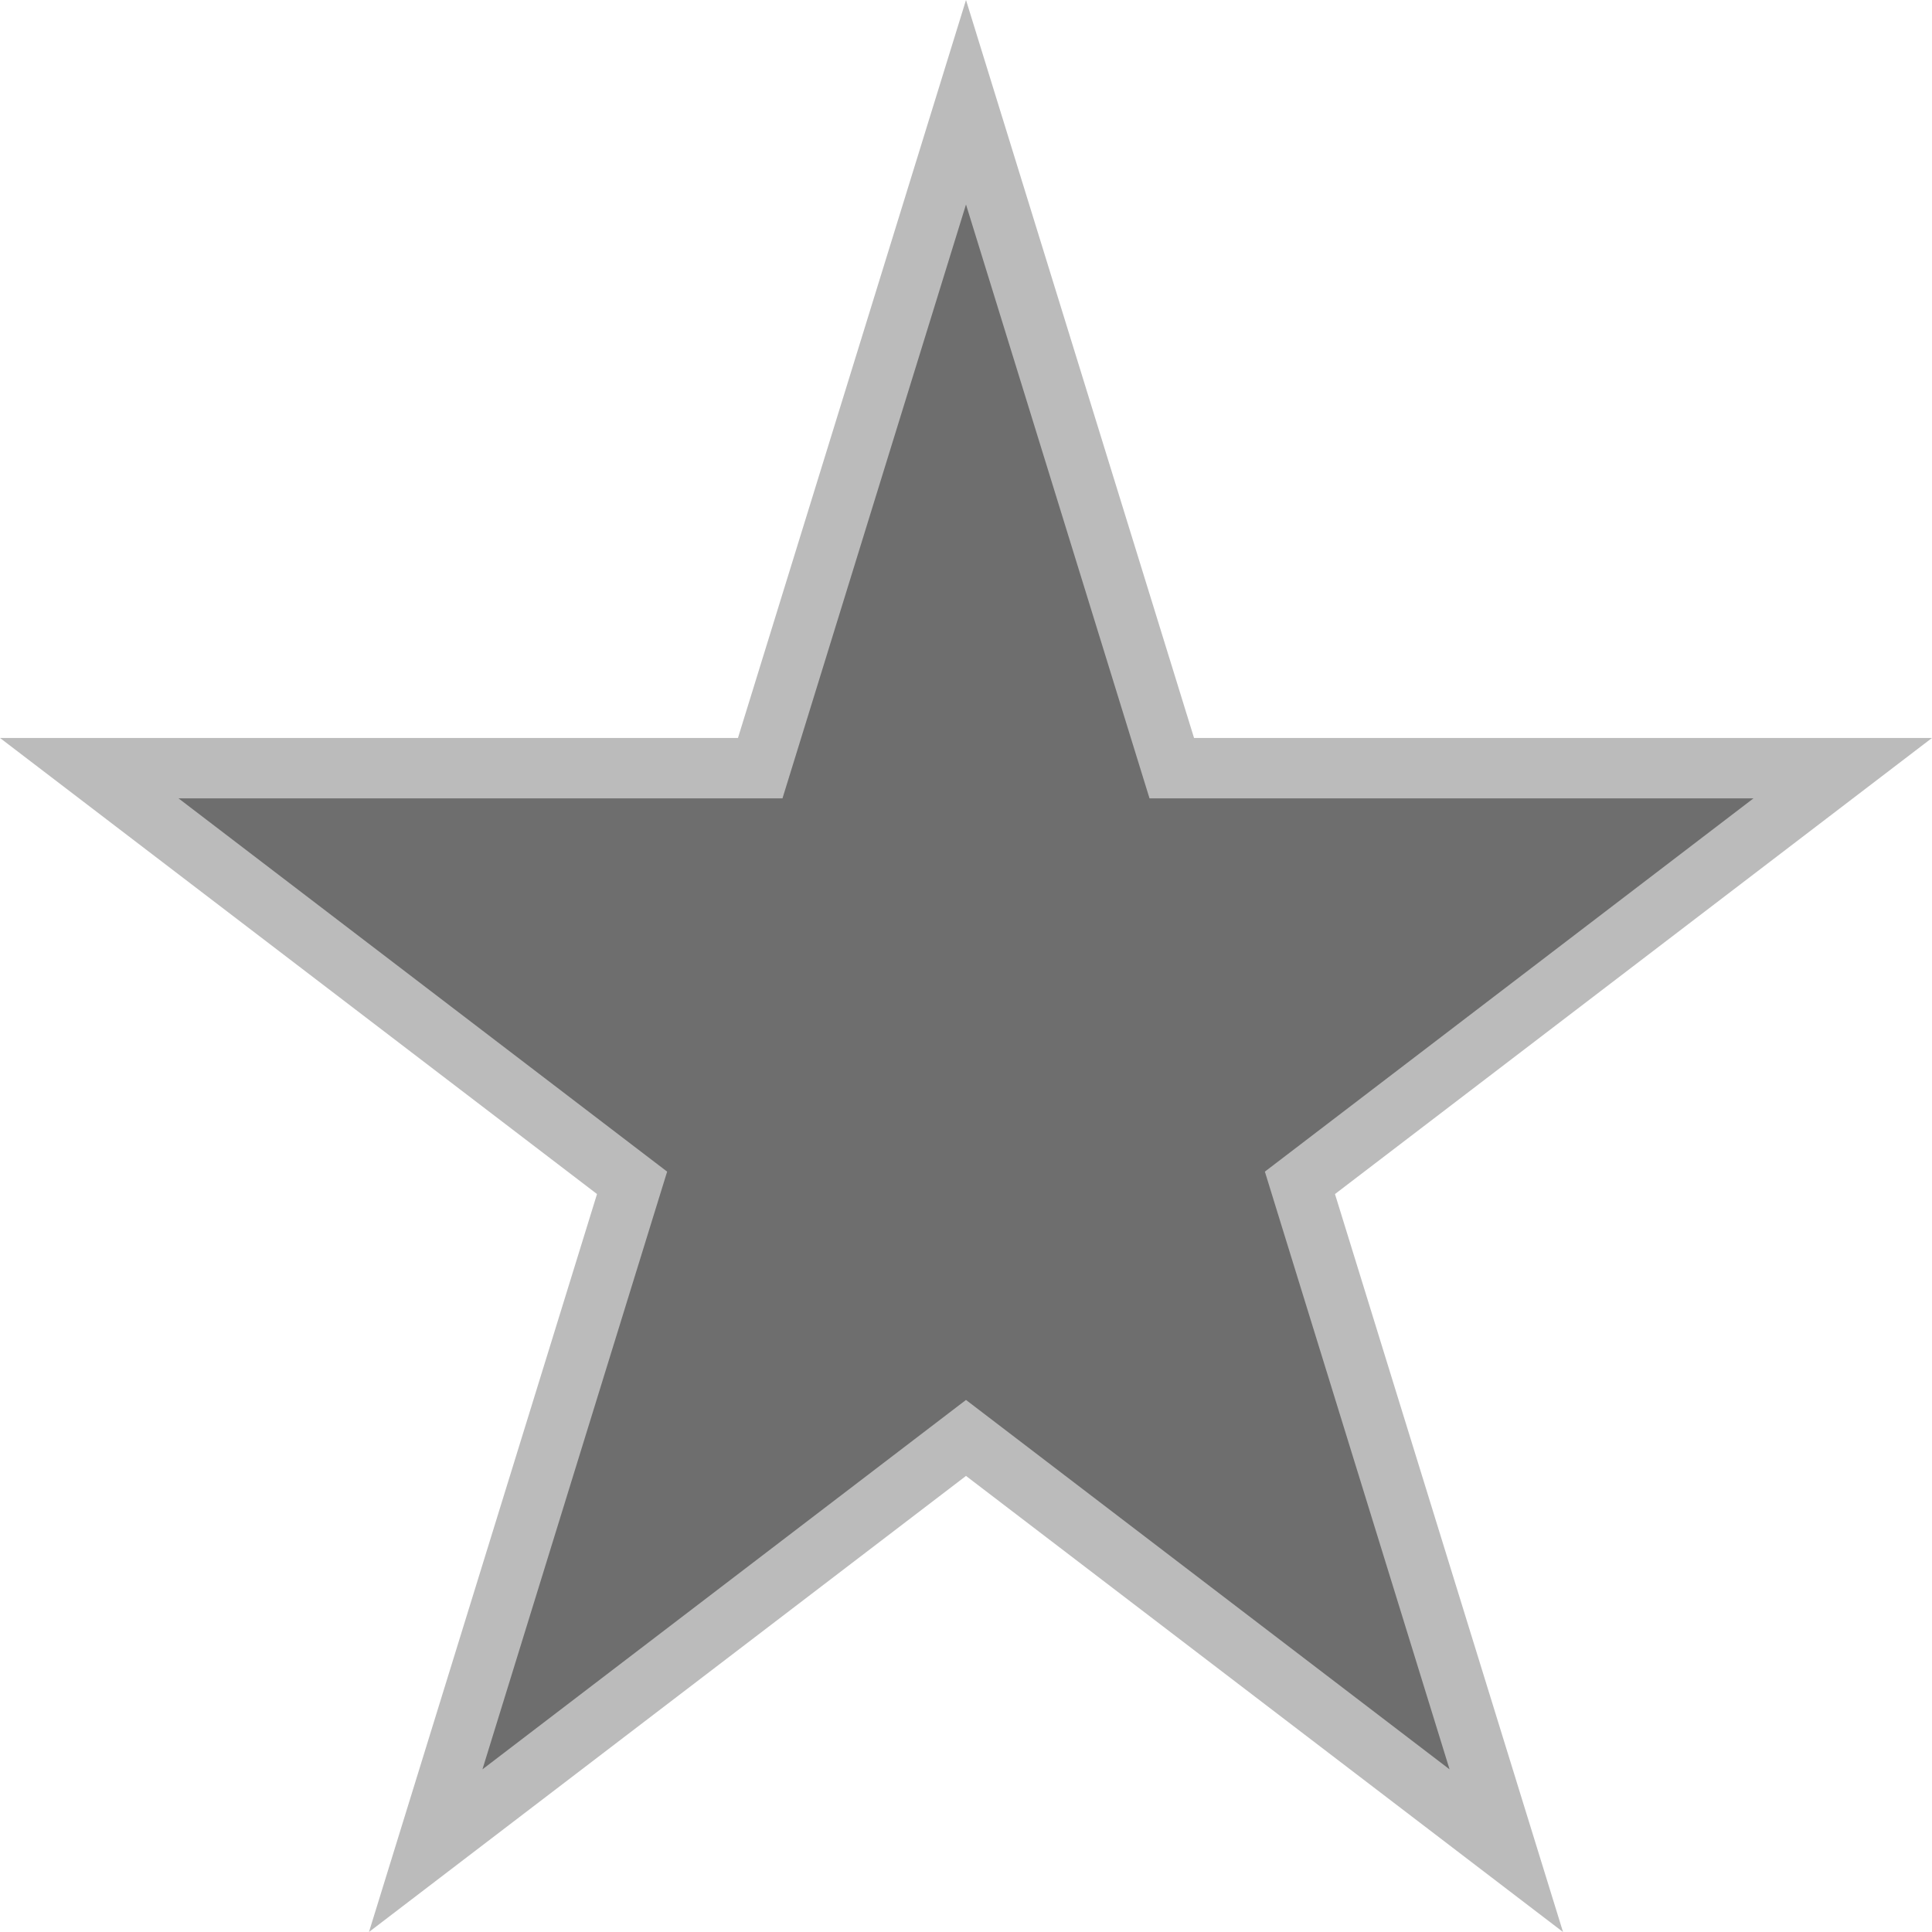
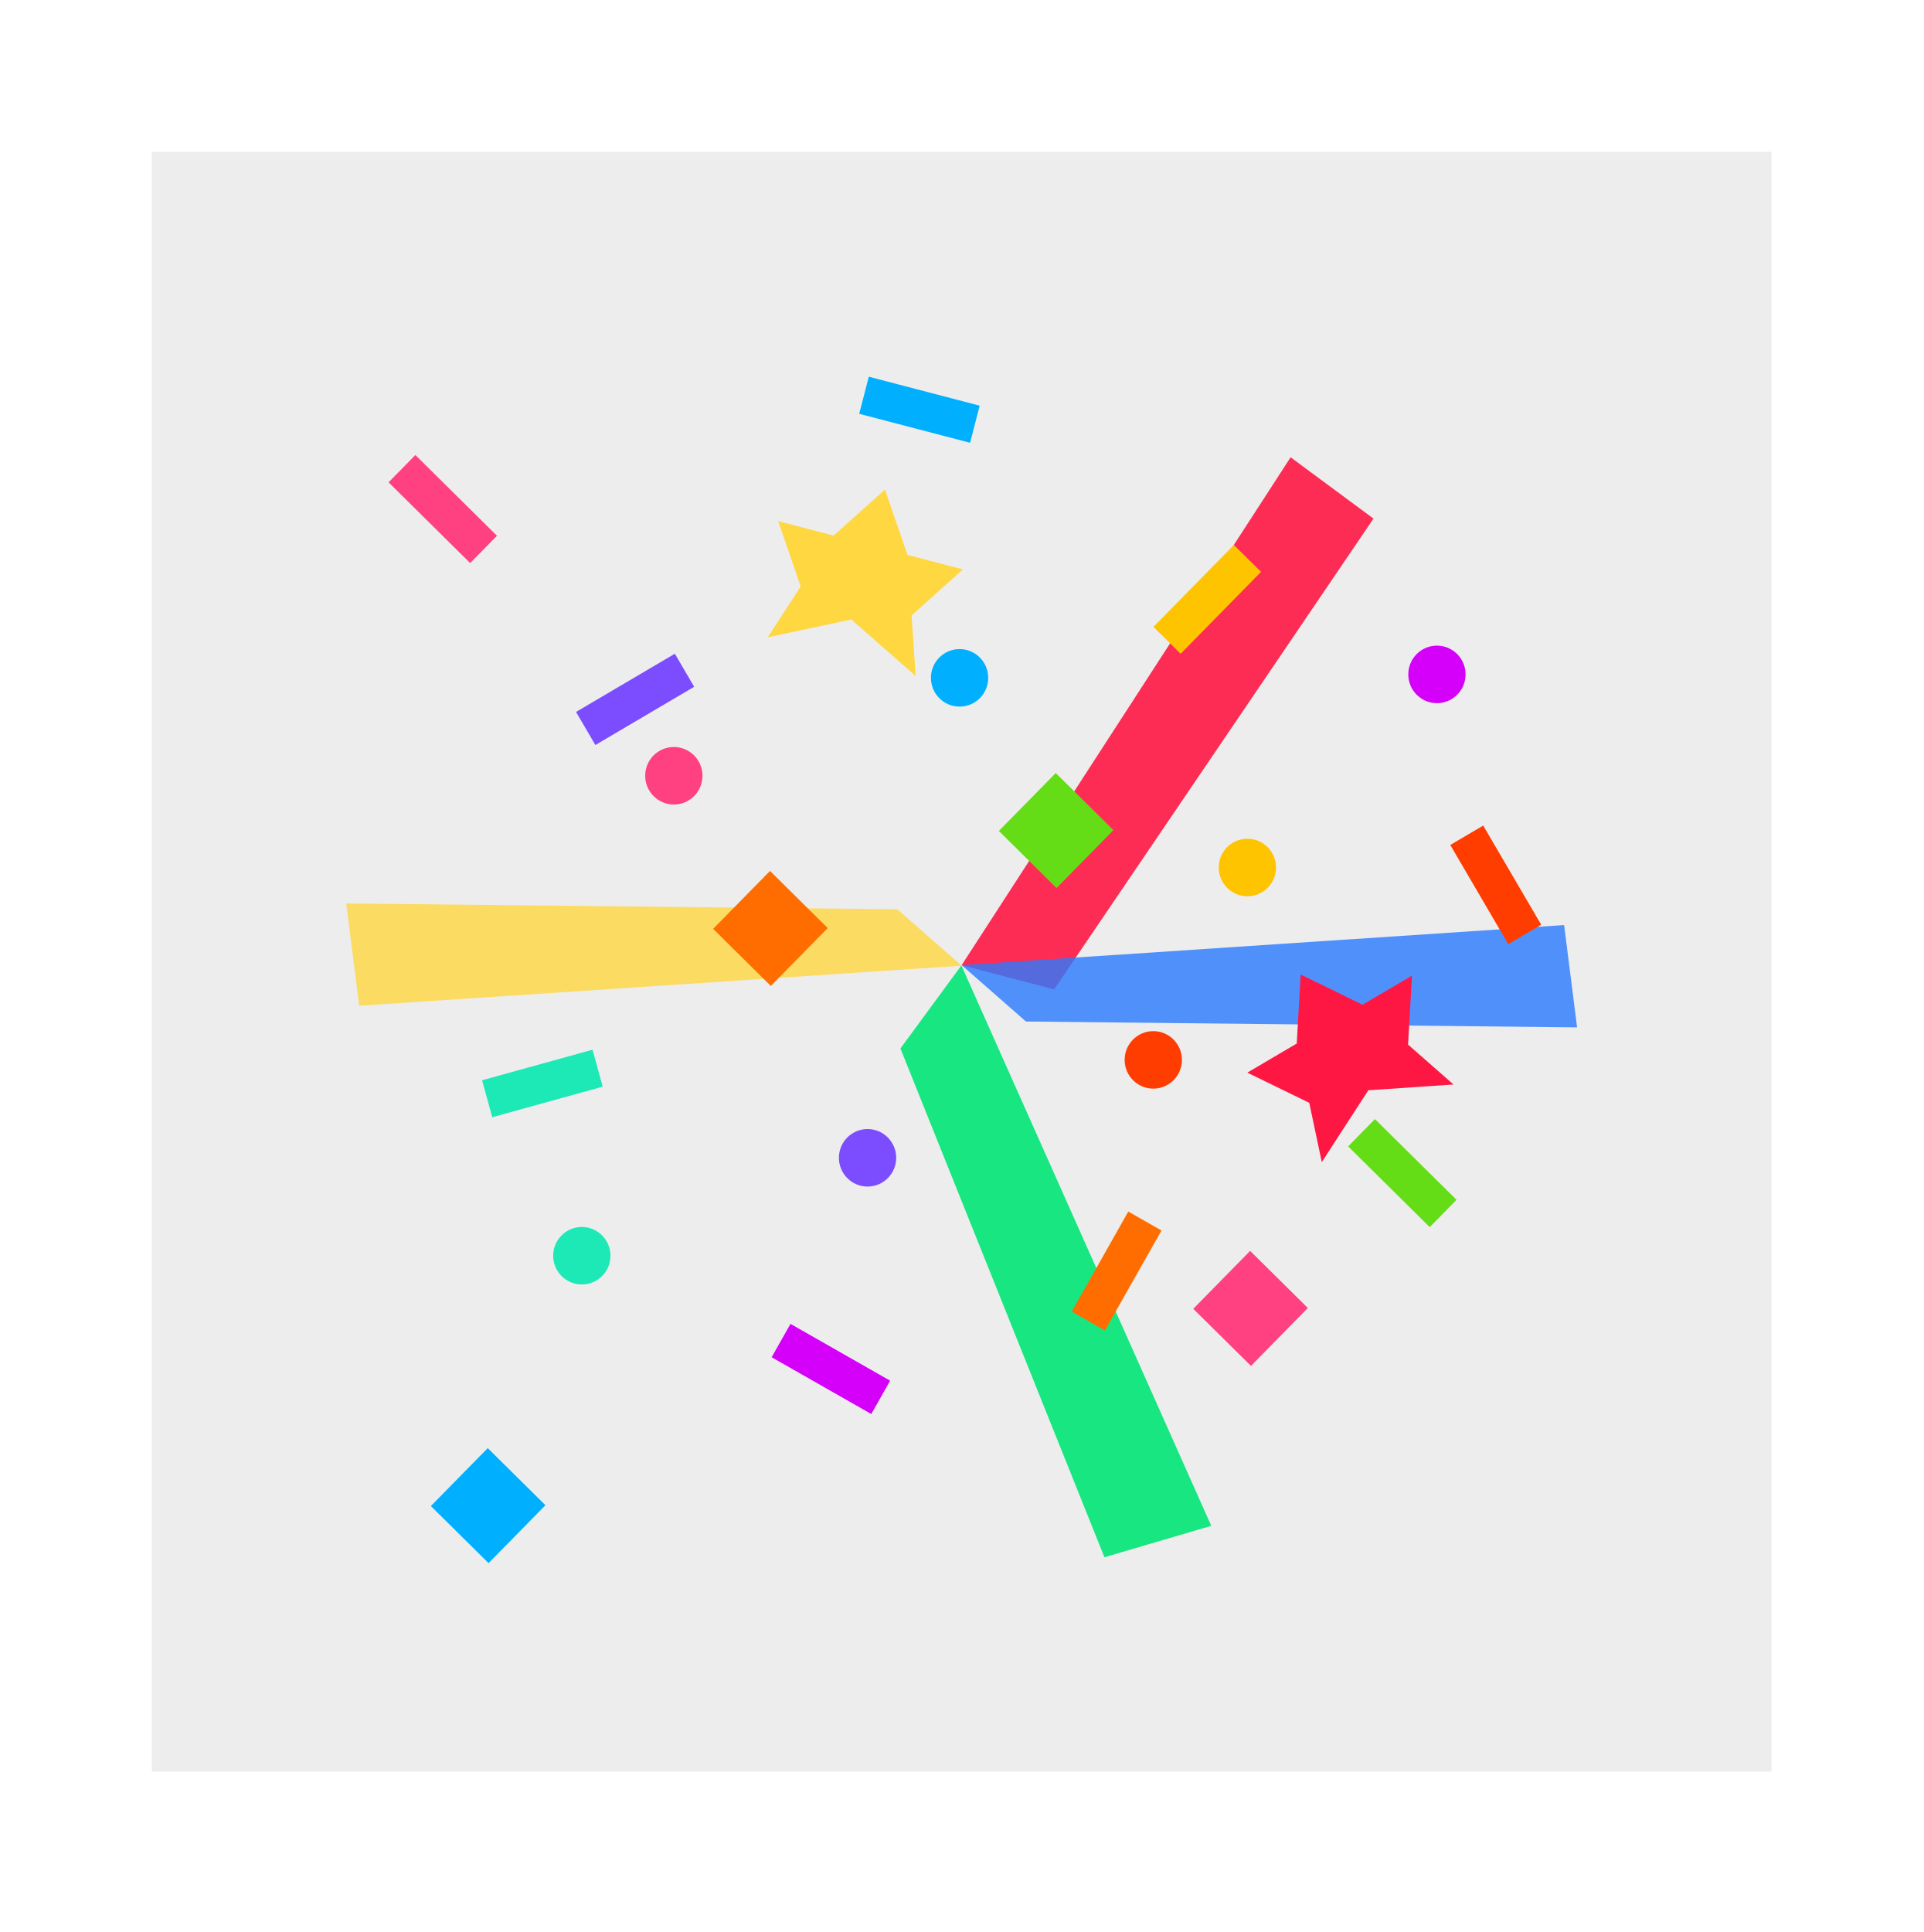
- <svg xmlns="http://www.w3.org/2000/svg" width="192" height="192" viewBox="0 0 192 192" fill="none">
-   <path d="M96 10.161L115.796 74.223L116.45 76.338H118.663H183.131L130.848 116.279L129.185 117.549L129.802 119.548L149.694 183.918L97.821 144.291L96 142.9L94.179 144.291L42.306 183.918L62.197 119.548L62.815 117.549L61.152 116.279L8.869 76.338H73.338H75.55L76.204 74.223L96 10.161Z" fill="#6E6E6E" stroke="#BBBBBB" stroke-width="6" />
+ <svg xmlns="http://www.w3.org/2000/svg" width="228" height="229" viewBox="0 0 228 229" fill="none">
+   <rect width="192" height="192" transform="translate(18 18)" fill="#EDEDED" />
+   <path opacity="0.9" d="M114 114.4L152.998 54.202L162.824 61.469L124.964 117.271L114 114.4Z" fill="#FF1744" />
+   <path opacity="0.8" d="M113.997 114.395L185.421 109.649L186.96 121.774L121.625 121.081L113.997 114.395Z" fill="#2979FF" />
+   <path opacity="0.9" d="M113.97 114.434L143.593 180.857L130.925 184.579L106.742 124.273L113.97 114.434Z" fill="#00E676" />
+   <path opacity="0.8" d="M114.003 114.465L42.579 119.211L41.039 107.086L106.375 107.78L114.003 114.465Z" fill="#FFD740" />
+   <path d="M58.915 63.504L49.242 53.933L46.064 57.17L55.737 66.741L58.915 63.504Z" fill="#FF4081" />
+   <path d="M80 77.486L68.287 84.387L70.579 88.307L82.292 81.405L80 77.486Z" fill="#7C4DFF" />
+   <path d="M116.139 48.085L102.995 44.651L101.855 49.049L114.999 52.483L116.139 48.085Z" fill="#00B0FF" />
+   <path d="M146.27 64.595L136.736 74.304L139.96 77.495L149.494 67.785L146.27 64.595Z" fill="#FFC400" />
+   <path d="M182.705 109.612L175.829 97.854L171.925 100.155L178.801 111.913L182.705 109.612Z" fill="#FF3D00" />
+   <path d="M70.244 124.421L57.151 128.044L58.354 132.425L71.448 128.802L70.244 124.421Z" fill="#1DE9B6" />
+   <path d="M105.522 163.652L93.711 156.92L91.476 160.872L103.287 167.604L105.522 163.652Z" fill="#D500F9" />
+   <path d="M133.755 143.606L127.05 155.462L130.987 157.706L137.693 145.85L133.755 143.606Z" fill="#FF6D00" />
+   <path d="M172.669 142.216L162.996 132.645L159.818 135.882L169.491 145.453L172.669 142.216Z" fill="#64DD17" />
+   <path d="M79.907 95.361C81.782 95.347 83.291 93.81 83.277 91.928C83.264 90.046 81.733 88.531 79.857 88.544C77.982 88.558 76.473 90.095 76.487 91.977C76.5 93.859 78.031 95.374 79.907 95.361Z" fill="#FF4081" />
+   <path d="M113.779 83.754C115.654 83.741 117.163 82.204 117.149 80.322C117.136 78.439 115.605 76.924 113.729 76.938C111.854 76.951 110.345 78.488 110.359 80.371C110.372 82.253 111.903 83.768 113.779 83.754Z" fill="#00B0FF" />
+   <path d="M147.897 106.232C149.772 106.219 151.281 104.682 151.267 102.799C151.254 100.917 149.723 99.402 147.847 99.415C145.972 99.429 144.463 100.966 144.477 102.848C144.49 104.731 146.021 106.246 147.897 106.232Z" fill="#FFC400" />
+   <path d="M102.871 140.643C104.746 140.629 106.255 139.092 106.241 137.21C106.228 135.327 104.697 133.812 102.821 133.826C100.946 133.839 99.437 135.376 99.451 137.259C99.464 139.141 100.995 140.656 102.871 140.643Z" fill="#7C4DFF" />
+   <path d="M136.743 129.036C138.618 129.023 140.127 127.486 140.113 125.603C140.1 123.721 138.569 122.206 136.693 122.22C134.818 122.233 133.309 123.77 133.323 125.652C133.336 127.535 134.867 129.05 136.743 129.036Z" fill="#FF3D00" />
+   <path d="M68.999 152.249C70.874 152.236 72.383 150.699 72.369 148.816C72.356 146.934 70.825 145.419 68.949 145.432C67.074 145.446 65.565 146.983 65.579 148.865C65.592 150.748 67.123 152.263 68.999 152.249Z" fill="#1DE9B6" />
+   <path d="M170.369 83.346C172.244 83.332 173.753 81.796 173.739 79.913C173.726 78.031 172.195 76.516 170.319 76.529C168.444 76.543 166.935 78.08 166.949 79.962C166.962 81.845 168.493 83.36 170.369 83.346Z" fill="#D500F9" />
+   <path d="M91.282 103.232L98.122 110L91.38 116.866L84.54 110.098L91.282 103.232Z" fill="#FF6D00" />
+   <path d="M125.154 91.626L131.994 98.394L125.252 105.259L118.412 98.492L125.154 91.626Z" fill="#64DD17" />
+   <path d="M148.2 148.269L155.04 155.037L148.298 161.902L141.458 155.135L148.2 148.269Z" fill="#FF4081" />
+   <path d="M57.82 171.645L64.66 178.413L57.918 185.279L51.078 178.511L57.82 171.645Z" fill="#00B0FF" />
+   <path d="M104.911 58.035L107.582 65.776L114.154 67.493L108.063 72.946L108.544 80.115L100.921 73.428L91.018 75.537L94.919 69.512L92.247 61.77L98.819 63.487L104.911 58.035Z" fill="#FFD740" />
+   <path d="M154.189 115.51L161.531 119.088L167.387 115.638L166.921 123.817L172.311 128.546L162.211 129.228L156.694 137.748L155.208 130.719L147.866 127.14L153.723 123.69L154.189 115.51Z" fill="#FF1744" />
</svg>
